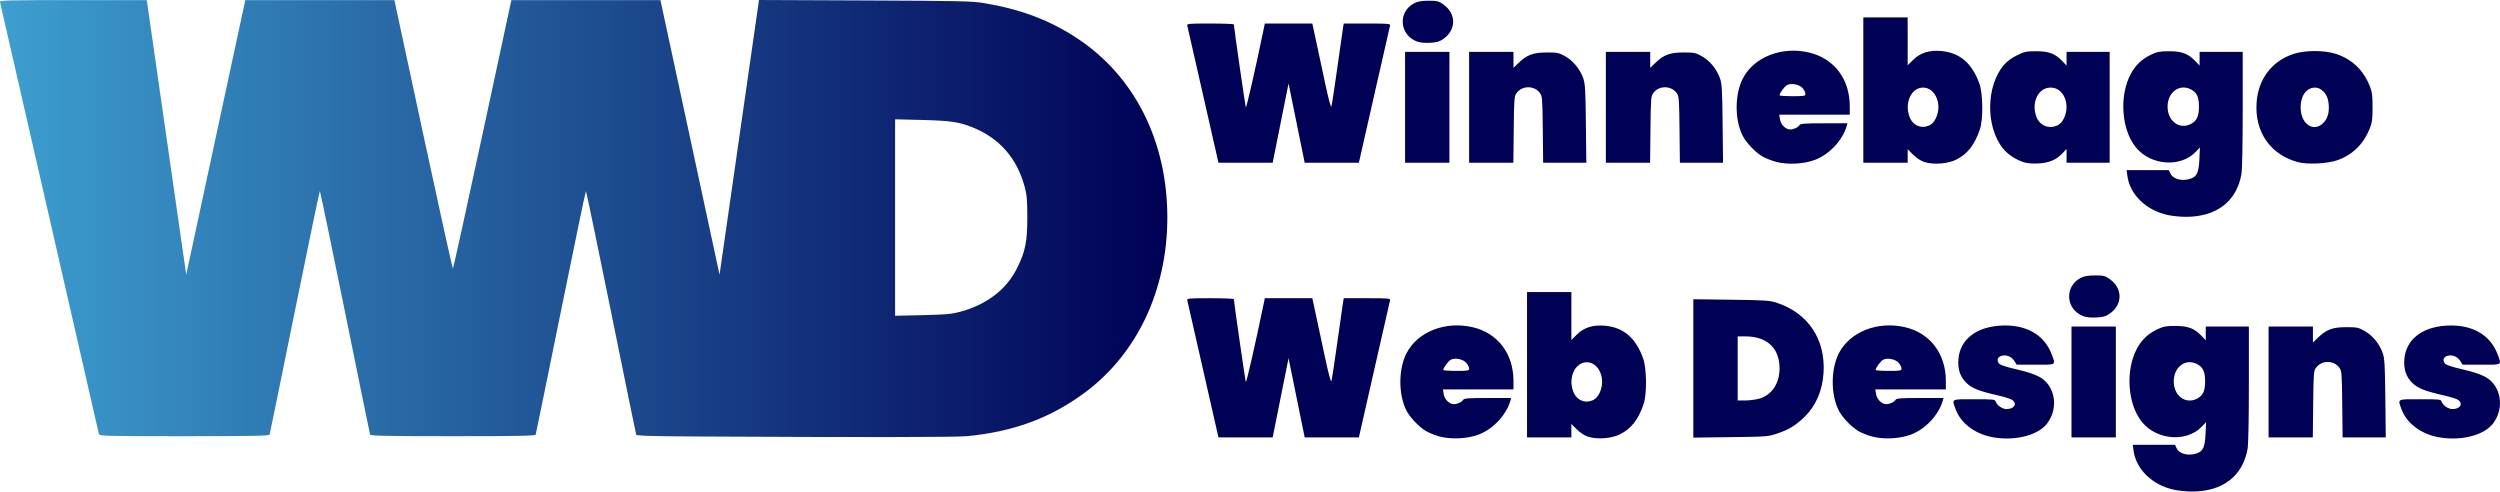
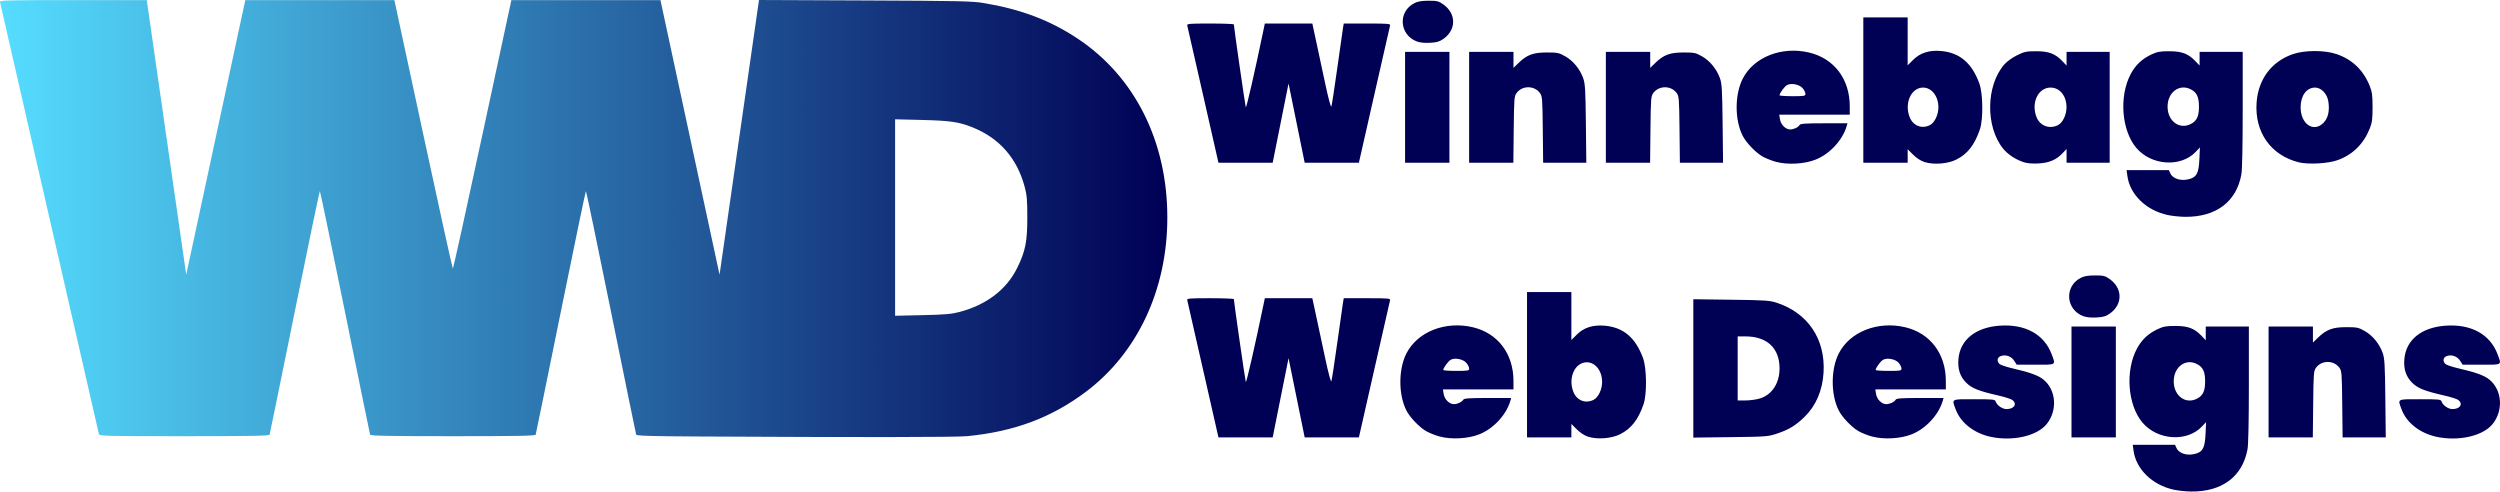
<svg xmlns="http://www.w3.org/2000/svg" xmlns:xlink="http://www.w3.org/1999/xlink" width="536.979mm" height="105.575mm" viewBox="0 0 536.979 105.575" version="1.1" id="svg1" xml:space="preserve">
  <defs id="defs1">
    <linearGradient id="linearGradient3">
      <stop style="stop-color:#55ddff;stop-opacity:1" offset="0" id="stop3" />
      <stop style="stop-color:#000055;stop-opacity:1" offset="1" id="stop4" />
    </linearGradient>
-     <linearGradient xlink:href="#linearGradient3" id="linearGradient4" x1="-267.638" y1="235.103" x2="81.626" y2="235.079" gradientUnits="userSpaceOnUse" />
+     <linearGradient xlink:href="#linearGradient3" id="linearGradient4" x1="-169.082" y1="235.125" x2="81.626" y2="235.079" gradientUnits="userSpaceOnUse" />
  </defs>
  <g id="layer1" transform="translate(169.0961,-188.096)">
    <path style="fill:url(#linearGradient4);fill-opacity:1" d="m 297.819,293.279 c -4.616,-1.001 -8.103,-4.382 -8.648,-8.386 l -0.171,-1.257 h 4.54 4.54 l 0.31,0.681 c 0.583,1.28 2.54,1.794 4.384,1.151 1.334,-0.465 1.737,-1.374 1.864,-4.202 l 0.112,-2.502 -0.894,0.944 c -3.215,3.395 -9.562,2.966 -12.784,-0.864 -3.168,-3.765 -3.714,-11.102 -1.18,-15.856 1.018,-1.91 2.438,-3.249 4.439,-4.187 1.263,-0.592 1.846,-0.697 3.868,-0.695 2.704,0.002 4.067,0.529 5.622,2.171 l 0.86,0.908 v -1.474 -1.474 h 4.63 4.63 v 12.387 c 0,7.754 -0.107,12.974 -0.287,13.957 -1.073,5.876 -5.45,9.159 -12.119,9.09 -1.108,-0.012 -2.781,-0.187 -3.719,-0.391 z m 4.985,-19.551 c 1.28,-0.662 1.741,-1.646 1.741,-3.718 0,-2.072 -0.461,-3.056 -1.741,-3.718 -2.458,-1.271 -5.001,0.62 -5.001,3.718 0,3.098 2.543,4.989 5.001,3.718 z m -162.693,8.123 c -0.946,-0.257 -2.26,-0.784 -2.92,-1.171 -1.47,-0.862 -3.455,-2.944 -4.201,-4.406 -1.737,-3.406 -1.735,-8.861 0.005,-12.272 2.369,-4.643 8.358,-7.008 14.236,-5.623 5.401,1.273 8.754,5.699 8.754,11.554 v 1.796 h -7.575 -7.575 l 0.158,0.992 c 0.184,1.158 1.213,2.183 2.192,2.183 0.775,0 1.73,-0.453 2.032,-0.965 0.166,-0.281 1.292,-0.358 5.243,-0.358 h 5.032 l -0.171,0.595 c -0.864,3.003 -3.611,5.978 -6.642,7.195 -2.411,0.968 -6.027,1.17 -8.568,0.479 z m 6.35,-14.604 c 0,-0.283 -0.268,-0.826 -0.596,-1.207 -0.695,-0.809 -2.44,-1.159 -3.349,-0.673 -0.54,0.289 -1.608,1.745 -1.61,2.196 -5.5e-4,0.109 1.249,0.198 2.777,0.198 2.575,0 2.778,-0.038 2.778,-0.514 z m 25.577,14.654 c -0.81,-0.26 -1.706,-0.838 -2.447,-1.579 l -1.169,-1.169 v 1.448 1.448 h -4.763 -4.762 v -15.61 -15.61 h 4.762 4.763 v 5.152 5.152 l 1.17,-1.17 c 1.501,-1.501 3.444,-2.125 5.96,-1.912 4.025,0.34 6.64,2.542 8.259,6.954 0.799,2.177 0.865,7.726 0.119,9.901 -1.14,3.324 -2.639,5.247 -5.03,6.457 -1.834,0.928 -4.898,1.168 -6.861,0.539 z m 1.18,-7.94 c 1.002,-0.518 1.807,-2.219 1.807,-3.819 0,-2.379 -1.443,-4.233 -3.296,-4.233 -2.554,0 -4.072,3.371 -2.87,6.373 0.742,1.855 2.62,2.579 4.36,1.679 z m 59.762,7.89 c -0.946,-0.257 -2.26,-0.784 -2.92,-1.171 -1.47,-0.862 -3.455,-2.944 -4.201,-4.406 -1.737,-3.406 -1.735,-8.861 0.005,-12.272 2.369,-4.643 8.358,-7.008 14.236,-5.623 5.401,1.273 8.754,5.699 8.754,11.554 v 1.796 h -7.575 -7.575 l 0.158,0.992 c 0.184,1.158 1.213,2.183 2.192,2.183 0.775,0 1.73,-0.453 2.032,-0.965 0.166,-0.281 1.292,-0.358 5.243,-0.358 h 5.032 l -0.171,0.595 c -0.864,3.003 -3.611,5.978 -6.642,7.195 -2.411,0.968 -6.027,1.17 -8.568,0.479 z m 6.35,-14.604 c 0,-0.283 -0.268,-0.826 -0.596,-1.207 -0.695,-0.809 -2.44,-1.159 -3.349,-0.673 -0.54,0.289 -1.608,1.745 -1.61,2.196 -5.5e-4,0.109 1.249,0.198 2.777,0.198 2.575,0 2.778,-0.038 2.778,-0.514 z m 19.119,14.666 c -3.548,-0.771 -6.405,-3.01 -7.469,-5.854 -0.88,-2.351 -1.128,-2.212 3.942,-2.212 4.228,0 4.489,0.029 4.646,0.522 0.247,0.779 1.425,1.594 2.304,1.594 1.617,0 2.338,-1.032 1.336,-1.913 -0.255,-0.224 -1.594,-0.665 -2.977,-0.979 -4.328,-0.985 -5.795,-1.566 -7.004,-2.775 -1.337,-1.337 -1.859,-2.953 -1.661,-5.14 0.37,-4.076 3.685,-6.743 8.833,-7.107 5.509,-0.389 9.58,1.848 11.189,6.15 0.887,2.371 1.09,2.241 -3.487,2.229 l -4.035,-0.01 -0.529,-0.835 c -0.611,-0.965 -1.856,-1.398 -2.888,-1.005 -0.77,0.293 -0.904,1.073 -0.291,1.686 0.216,0.216 1.496,0.647 2.844,0.957 3.725,0.858 5.545,1.521 6.635,2.42 2.712,2.236 3.034,6.563 0.707,9.501 -2.06,2.601 -7.327,3.807 -12.098,2.77 z m 95.779,0 c -3.548,-0.771 -6.405,-3.01 -7.469,-5.854 -0.88,-2.351 -1.128,-2.212 3.942,-2.212 4.228,0 4.489,0.029 4.646,0.522 0.247,0.779 1.425,1.594 2.304,1.594 1.617,0 2.338,-1.032 1.336,-1.913 -0.255,-0.224 -1.594,-0.665 -2.977,-0.979 -4.328,-0.985 -5.795,-1.566 -7.004,-2.775 -1.337,-1.337 -1.859,-2.953 -1.661,-5.14 0.37,-4.076 3.685,-6.743 8.833,-7.107 5.509,-0.389 9.58,1.848 11.189,6.15 0.887,2.371 1.09,2.241 -3.487,2.229 l -4.035,-0.01 -0.529,-0.835 c -0.611,-0.965 -1.856,-1.398 -2.888,-1.005 -0.77,0.293 -0.904,1.073 -0.291,1.686 0.216,0.216 1.496,0.647 2.844,0.957 3.725,0.858 5.545,1.521 6.635,2.42 2.712,2.236 3.034,6.563 0.707,9.501 -2.06,2.601 -7.327,3.807 -12.098,2.77 z m -373.435,-0.062 c -10.168,-0.055 -13.161,-0.145 -13.247,-0.399 -0.062,-0.181 -2.485,-12.025 -5.385,-26.322 -2.9,-14.296 -5.333,-25.994 -5.406,-25.994 -0.073,0 -2.505,11.697 -5.406,25.994 -2.9,14.296 -5.324,26.142 -5.386,26.324 -0.089,0.26 -3.883,0.331 -17.783,0.331 -13.9,0 -17.695,-0.071 -17.783,-0.331 -0.062,-0.182 -2.486,-12.028 -5.386,-26.324 -2.9,-14.296 -5.333,-25.994 -5.406,-25.994 -0.073,0 -2.505,11.697 -5.406,25.994 -2.9,14.296 -5.324,26.142 -5.386,26.324 -0.089,0.26 -3.991,0.331 -18.323,0.331 -17.116,0 -18.218,-0.028 -18.344,-0.463 -0.074,-0.255 -4.851,-21.12 -10.616,-46.368 -5.765,-25.248 -10.543,-46.114 -10.617,-46.368 -0.128,-0.437 0.743,-0.463 15.691,-0.463 l 15.827,2.2e-4 4.235,29.487 4.235,29.487 6.345,-29.487 6.345,-29.487 h 16.011 16.011 l 6.206,28.84 c 3.413,15.862 6.275,28.84 6.358,28.84 0.084,0 2.944,-12.978 6.358,-28.84 l 6.206,-28.84 h 16.011 16.011 l 6.347,29.489 6.347,29.489 4.236,-29.502 4.236,-29.502 22.754,0.095 c 20.159,0.084 23.071,0.148 25.532,0.558 8.005,1.336 14.288,3.723 20.232,7.687 12.237,8.161 19.19,22.068 19.19,38.384 0,15.438 -6.398,29.113 -17.523,37.452 -7.414,5.557 -15.363,8.524 -25.472,9.506 -2.434,0.236 -22.827,0.262 -57.85,0.072 z m 56.263,-26.762 c 5.792,-1.555 10.033,-4.798 12.318,-9.42 1.772,-3.584 2.187,-5.641 2.187,-10.848 0,-3.774 -0.092,-4.838 -0.57,-6.615 -1.653,-6.138 -5.402,-10.417 -11.166,-12.745 -2.896,-1.17 -4.816,-1.451 -10.905,-1.599 l -5.755,-0.14 v 21.098 21.098 l 5.887,-0.131 c 4.905,-0.109 6.24,-0.226 8.004,-0.699 z M 89.328,267.562 c -1.81,-7.967 -3.342,-14.694 -3.404,-14.948 -0.105,-0.429 0.261,-0.463 4.945,-0.463 2.782,0 5.058,0.089 5.057,0.198 -0.002,0.515 2.438,17.445 2.564,17.793 0.116,0.32 1.966,-7.754 3.773,-16.47 l 0.315,-1.521 h 5.101 5.101 l 0.812,3.77 c 0.447,2.074 1.327,6.186 1.956,9.139 0.706,3.311 1.215,5.187 1.329,4.895 0.101,-0.26 0.673,-3.986 1.269,-8.279 0.597,-4.293 1.153,-8.192 1.236,-8.665 l 0.151,-0.86 h 5.029 c 4.658,0 5.02,0.034 4.908,0.463 -0.066,0.255 -1.598,6.981 -3.404,14.947 l -3.284,14.484 -5.821,0.002 -5.821,0.002 -1.733,-8.515 -1.733,-8.515 -1.705,8.515 -1.705,8.515 -5.823,-6.6e-4 -5.823,-6.6e-4 z m 105.288,-0.333 v -14.86 l 8.136,0.107 c 7.458,0.098 8.279,0.154 9.856,0.677 6.665,2.212 10.415,7.839 9.981,14.982 -0.234,3.856 -1.647,7.136 -4.099,9.514 -1.876,1.82 -3.348,2.724 -5.75,3.531 -2.078,0.698 -2.262,0.713 -10.12,0.81 l -8.004,0.099 z m 14.254,6.47 c 2.621,-0.778 4.267,-3.273 4.267,-6.468 0,-4.361 -2.681,-6.879 -7.324,-6.879 h -1.672 v 6.879 6.879 h 1.672 c 0.919,0 2.295,-0.185 3.057,-0.411 z m 66.973,-3.557 V 258.237 h 4.763 4.763 v 11.906 11.906 h -4.763 -4.763 z m 42.333,0 V 258.237 h 4.763 4.763 v 1.719 1.72 l 1.073,-1.042 c 1.818,-1.765 3.159,-2.265 6.07,-2.265 2.321,0 2.625,0.063 3.969,0.82 1.695,0.955 3.167,2.747 3.862,4.701 0.421,1.182 0.495,2.451 0.576,9.759 l 0.093,8.401 h -4.635 -4.635 l -0.078,-7.125 c -0.074,-6.754 -0.107,-7.164 -0.633,-7.871 -1.201,-1.617 -3.776,-1.617 -4.977,0 -0.526,0.708 -0.559,1.118 -0.633,7.871 l -0.078,7.125 h -4.75 -4.75 z m -39.783,-14.13 c -3.821,-1.423 -4.135,-6.458 -0.514,-8.257 0.724,-0.359 1.578,-0.5 3.035,-0.5 1.828,0 2.138,0.078 3.148,0.794 2.786,1.975 2.808,5.418 0.046,7.376 -0.871,0.618 -1.415,0.781 -2.883,0.864 -1.163,0.066 -2.174,-0.033 -2.831,-0.277 z m 18.103,-21.736 c -4.616,-1.001 -8.103,-4.382 -8.648,-8.386 l -0.171,-1.257 h 4.54 4.54 l 0.31,0.681 c 0.583,1.28 2.54,1.794 4.384,1.151 1.334,-0.465 1.737,-1.374 1.864,-4.202 l 0.112,-2.502 -0.894,0.944 c -3.215,3.395 -9.562,2.966 -12.784,-0.864 -3.168,-3.765 -3.714,-11.102 -1.18,-15.856 1.018,-1.91 2.438,-3.249 4.439,-4.187 1.263,-0.592 1.846,-0.697 3.868,-0.695 2.704,0.002 4.067,0.529 5.622,2.171 l 0.86,0.908 v -1.474 -1.474 h 4.63 4.63 v 12.387 c 0,7.754 -0.107,12.974 -0.287,13.957 -1.073,5.876 -5.45,9.159 -12.119,9.09 -1.108,-0.012 -2.781,-0.187 -3.719,-0.391 z m 4.985,-19.551 c 1.28,-0.662 1.741,-1.646 1.741,-3.718 0,-2.072 -0.461,-3.056 -1.741,-3.718 -2.458,-1.271 -5.001,0.62 -5.001,3.718 0,3.098 2.543,4.989 5.001,3.718 z m -89.138,8.123 c -0.946,-0.257 -2.26,-0.784 -2.92,-1.171 -1.47,-0.862 -3.455,-2.944 -4.201,-4.406 -1.737,-3.406 -1.735,-8.861 0.005,-12.272 2.369,-4.643 8.358,-7.008 14.236,-5.623 5.401,1.273 8.754,5.699 8.754,11.554 v 1.796 h -7.575 -7.575 l 0.158,0.992 c 0.184,1.158 1.213,2.183 2.192,2.183 0.775,0 1.73,-0.453 2.032,-0.965 0.166,-0.281 1.292,-0.358 5.243,-0.358 h 5.032 l -0.171,0.595 c -0.864,3.003 -3.611,5.978 -6.642,7.195 -2.411,0.968 -6.027,1.17 -8.568,0.479 z m 6.35,-14.604 c 0,-0.283 -0.268,-0.826 -0.596,-1.207 -0.695,-0.809 -2.44,-1.159 -3.349,-0.673 -0.54,0.289 -1.608,1.745 -1.61,2.196 -5.5e-4,0.109 1.249,0.198 2.777,0.198 2.575,0 2.778,-0.038 2.778,-0.514 z m 25.577,14.654 c -0.81,-0.26 -1.706,-0.838 -2.447,-1.579 l -1.169,-1.169 v 1.448 1.448 h -4.763 -4.763 V 207.437 191.826 h 4.763 4.763 v 5.152 5.152 l 1.17,-1.17 c 1.501,-1.501 3.444,-2.125 5.96,-1.912 4.025,0.34 6.64,2.542 8.259,6.954 0.799,2.177 0.865,7.726 0.119,9.901 -1.14,3.324 -2.639,5.247 -5.03,6.457 -1.834,0.928 -4.898,1.168 -6.861,0.539 z m 1.18,-7.94 c 1.002,-0.518 1.807,-2.219 1.807,-3.819 0,-2.379 -1.443,-4.233 -3.296,-4.233 -2.554,0 -4.072,3.371 -2.87,6.373 0.742,1.855 2.62,2.579 4.36,1.679 z m 20.15,7.985 c -1.756,-0.576 -3.402,-1.654 -4.419,-2.896 -3.832,-4.677 -3.724,-13.57 0.219,-18.091 0.575,-0.659 1.693,-1.469 2.74,-1.984 1.606,-0.791 1.99,-0.871 4.156,-0.869 2.71,0.002 4.072,0.527 5.628,2.171 l 0.86,0.908 v -1.474 -1.474 h 4.63 4.63 v 11.906 11.906 h -4.63 -4.63 v -1.474 -1.474 l -0.86,0.908 c -1.351,1.427 -2.898,2.081 -5.204,2.2 -1.265,0.066 -2.418,-0.031 -3.121,-0.262 z m 7.367,-7.985 c 1.002,-0.518 1.807,-2.219 1.807,-3.819 0,-2.451 -1.443,-4.233 -3.428,-4.233 -2.684,0 -4.235,3.292 -3.003,6.373 0.75,1.874 2.805,2.62 4.624,1.679 z m 51.652,7.992 c -5.978,-1.521 -9.465,-6.477 -9.018,-12.816 0.354,-5.025 3.208,-8.834 7.801,-10.414 2.549,-0.877 6.844,-0.877 9.393,0 3.385,1.164 5.77,3.47 7.127,6.893 0.488,1.23 0.588,2.003 0.588,4.526 0,2.523 -0.1,3.296 -0.588,4.526 -1.337,3.371 -3.715,5.703 -6.988,6.851 -2.07,0.726 -6.3,0.947 -8.316,0.434 z m 5.335,-8.454 c 1.004,-1.004 1.366,-2.572 1.062,-4.598 -0.248,-1.651 -1.527,-2.993 -2.855,-2.993 -1.828,0 -3.105,1.741 -3.105,4.233 0,3.592 2.767,5.488 4.898,3.357 z M 89.328,208.56 c -1.81,-7.967 -3.342,-14.694 -3.404,-14.948 -0.105,-0.429 0.261,-0.463 4.945,-0.463 2.782,0 5.058,0.089 5.057,0.198 -0.002,0.515 2.438,17.445 2.564,17.793 0.116,0.32 1.966,-7.754 3.773,-16.47 l 0.315,-1.521 h 5.101 5.101 l 0.812,3.77 c 0.447,2.074 1.327,6.186 1.956,9.139 0.706,3.311 1.215,5.187 1.329,4.895 0.101,-0.26 0.673,-3.986 1.269,-8.279 0.597,-4.293 1.153,-8.192 1.236,-8.665 l 0.151,-0.86 h 5.029 c 4.658,0 5.02,0.034 4.908,0.463 -0.066,0.255 -1.598,6.981 -3.404,14.947 l -3.284,14.484 -5.821,0.002 -5.821,0.002 -1.733,-8.515 -1.733,-8.515 -1.705,8.515 -1.705,8.515 -5.823,-6.6e-4 -5.823,-6.6e-4 z m 43.375,2.58 v -11.906 h 4.763 4.763 v 11.906 11.906 h -4.763 -4.763 z m 13.758,0 v -11.906 h 4.763 4.763 v 1.72 1.72 l 1.073,-1.042 c 1.818,-1.765 3.159,-2.265 6.07,-2.265 2.321,0 2.625,0.063 3.969,0.82 1.695,0.955 3.167,2.747 3.862,4.701 0.42,1.182 0.495,2.451 0.576,9.759 l 0.093,8.401 h -4.635 -4.635 l -0.078,-7.125 c -0.074,-6.754 -0.107,-7.164 -0.633,-7.871 -1.201,-1.617 -3.776,-1.617 -4.977,0 -0.526,0.708 -0.559,1.118 -0.633,7.871 l -0.078,7.125 h -4.75 -4.75 z m 29.369,0 v -11.906 h 4.763 4.763 v 1.72 1.72 l 1.073,-1.042 c 1.818,-1.765 3.159,-2.265 6.07,-2.265 2.321,0 2.625,0.063 3.969,0.82 1.695,0.955 3.167,2.747 3.862,4.701 0.42,1.182 0.495,2.451 0.576,9.759 l 0.093,8.401 h -4.635 -4.635 l -0.078,-7.125 c -0.074,-6.754 -0.107,-7.164 -0.633,-7.871 -1.201,-1.617 -3.776,-1.617 -4.977,0 -0.526,0.708 -0.559,1.118 -0.633,7.871 l -0.078,7.125 h -4.75 -4.75 z m -40.577,-14.13 c -3.821,-1.423 -4.135,-6.458 -0.514,-8.257 0.724,-0.36 1.578,-0.5 3.035,-0.5 1.828,0 2.138,0.078 3.148,0.794 2.786,1.975 2.808,5.418 0.046,7.376 -0.871,0.618 -1.415,0.781 -2.883,0.864 -1.163,0.066 -2.174,-0.033 -2.831,-0.277 z" id="path1" />
  </g>
</svg>
